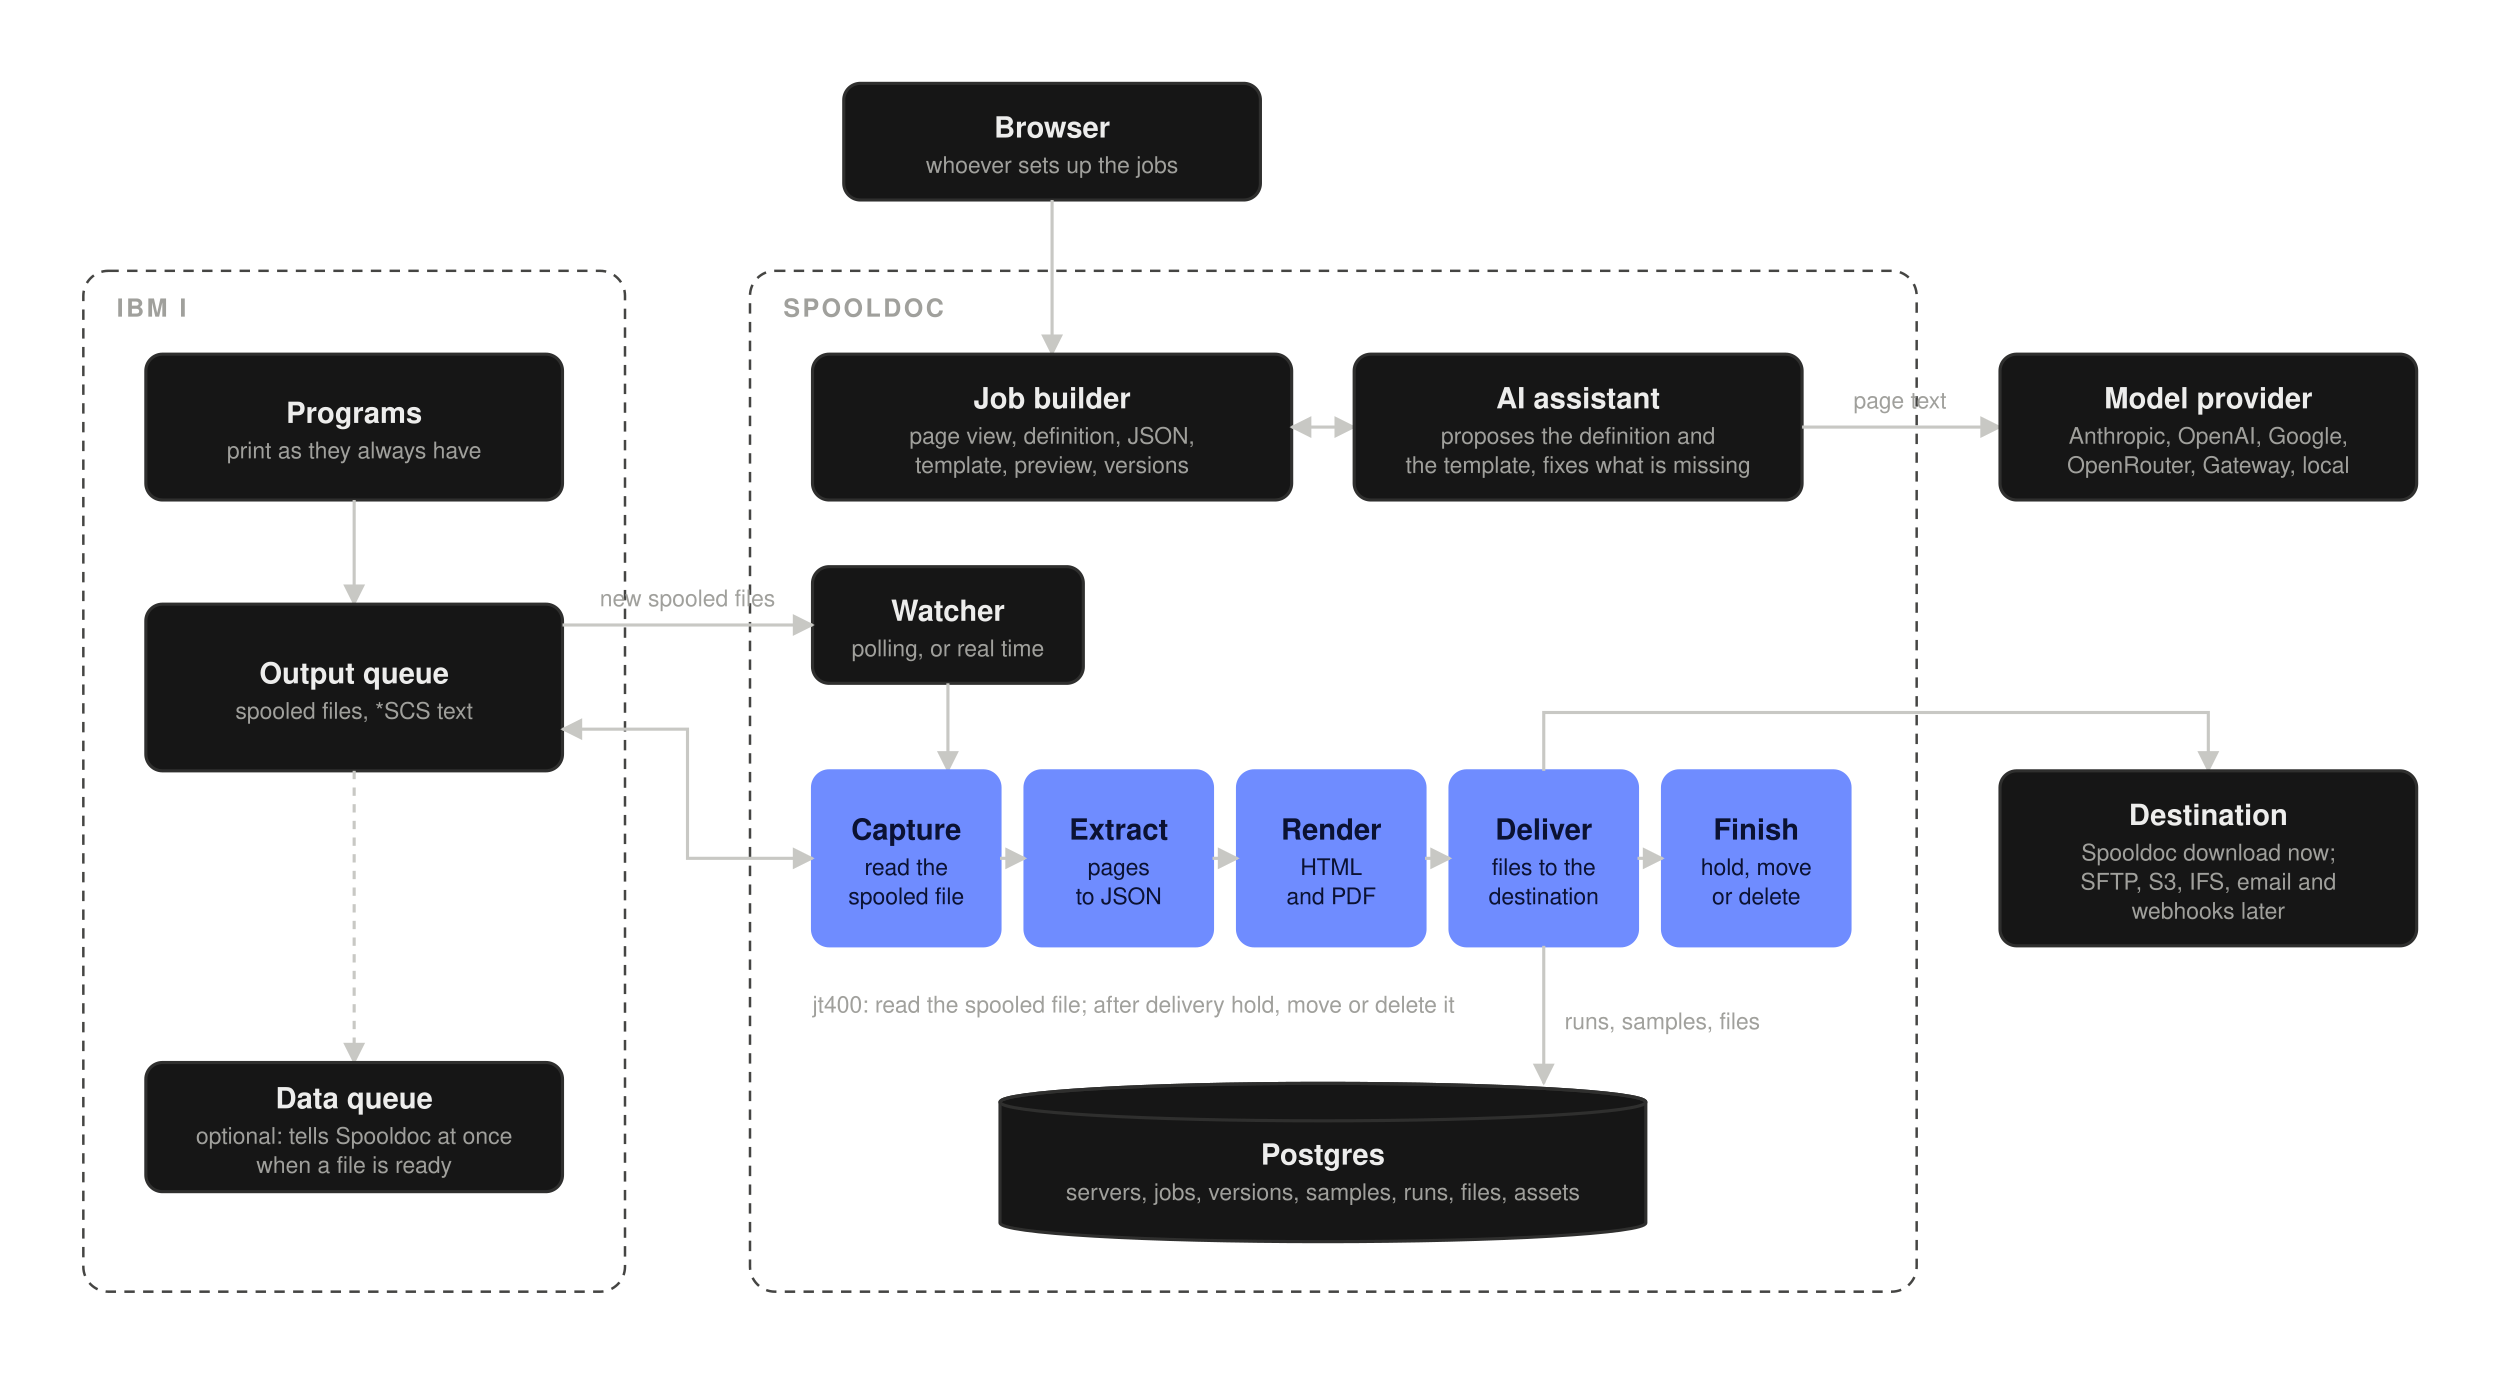
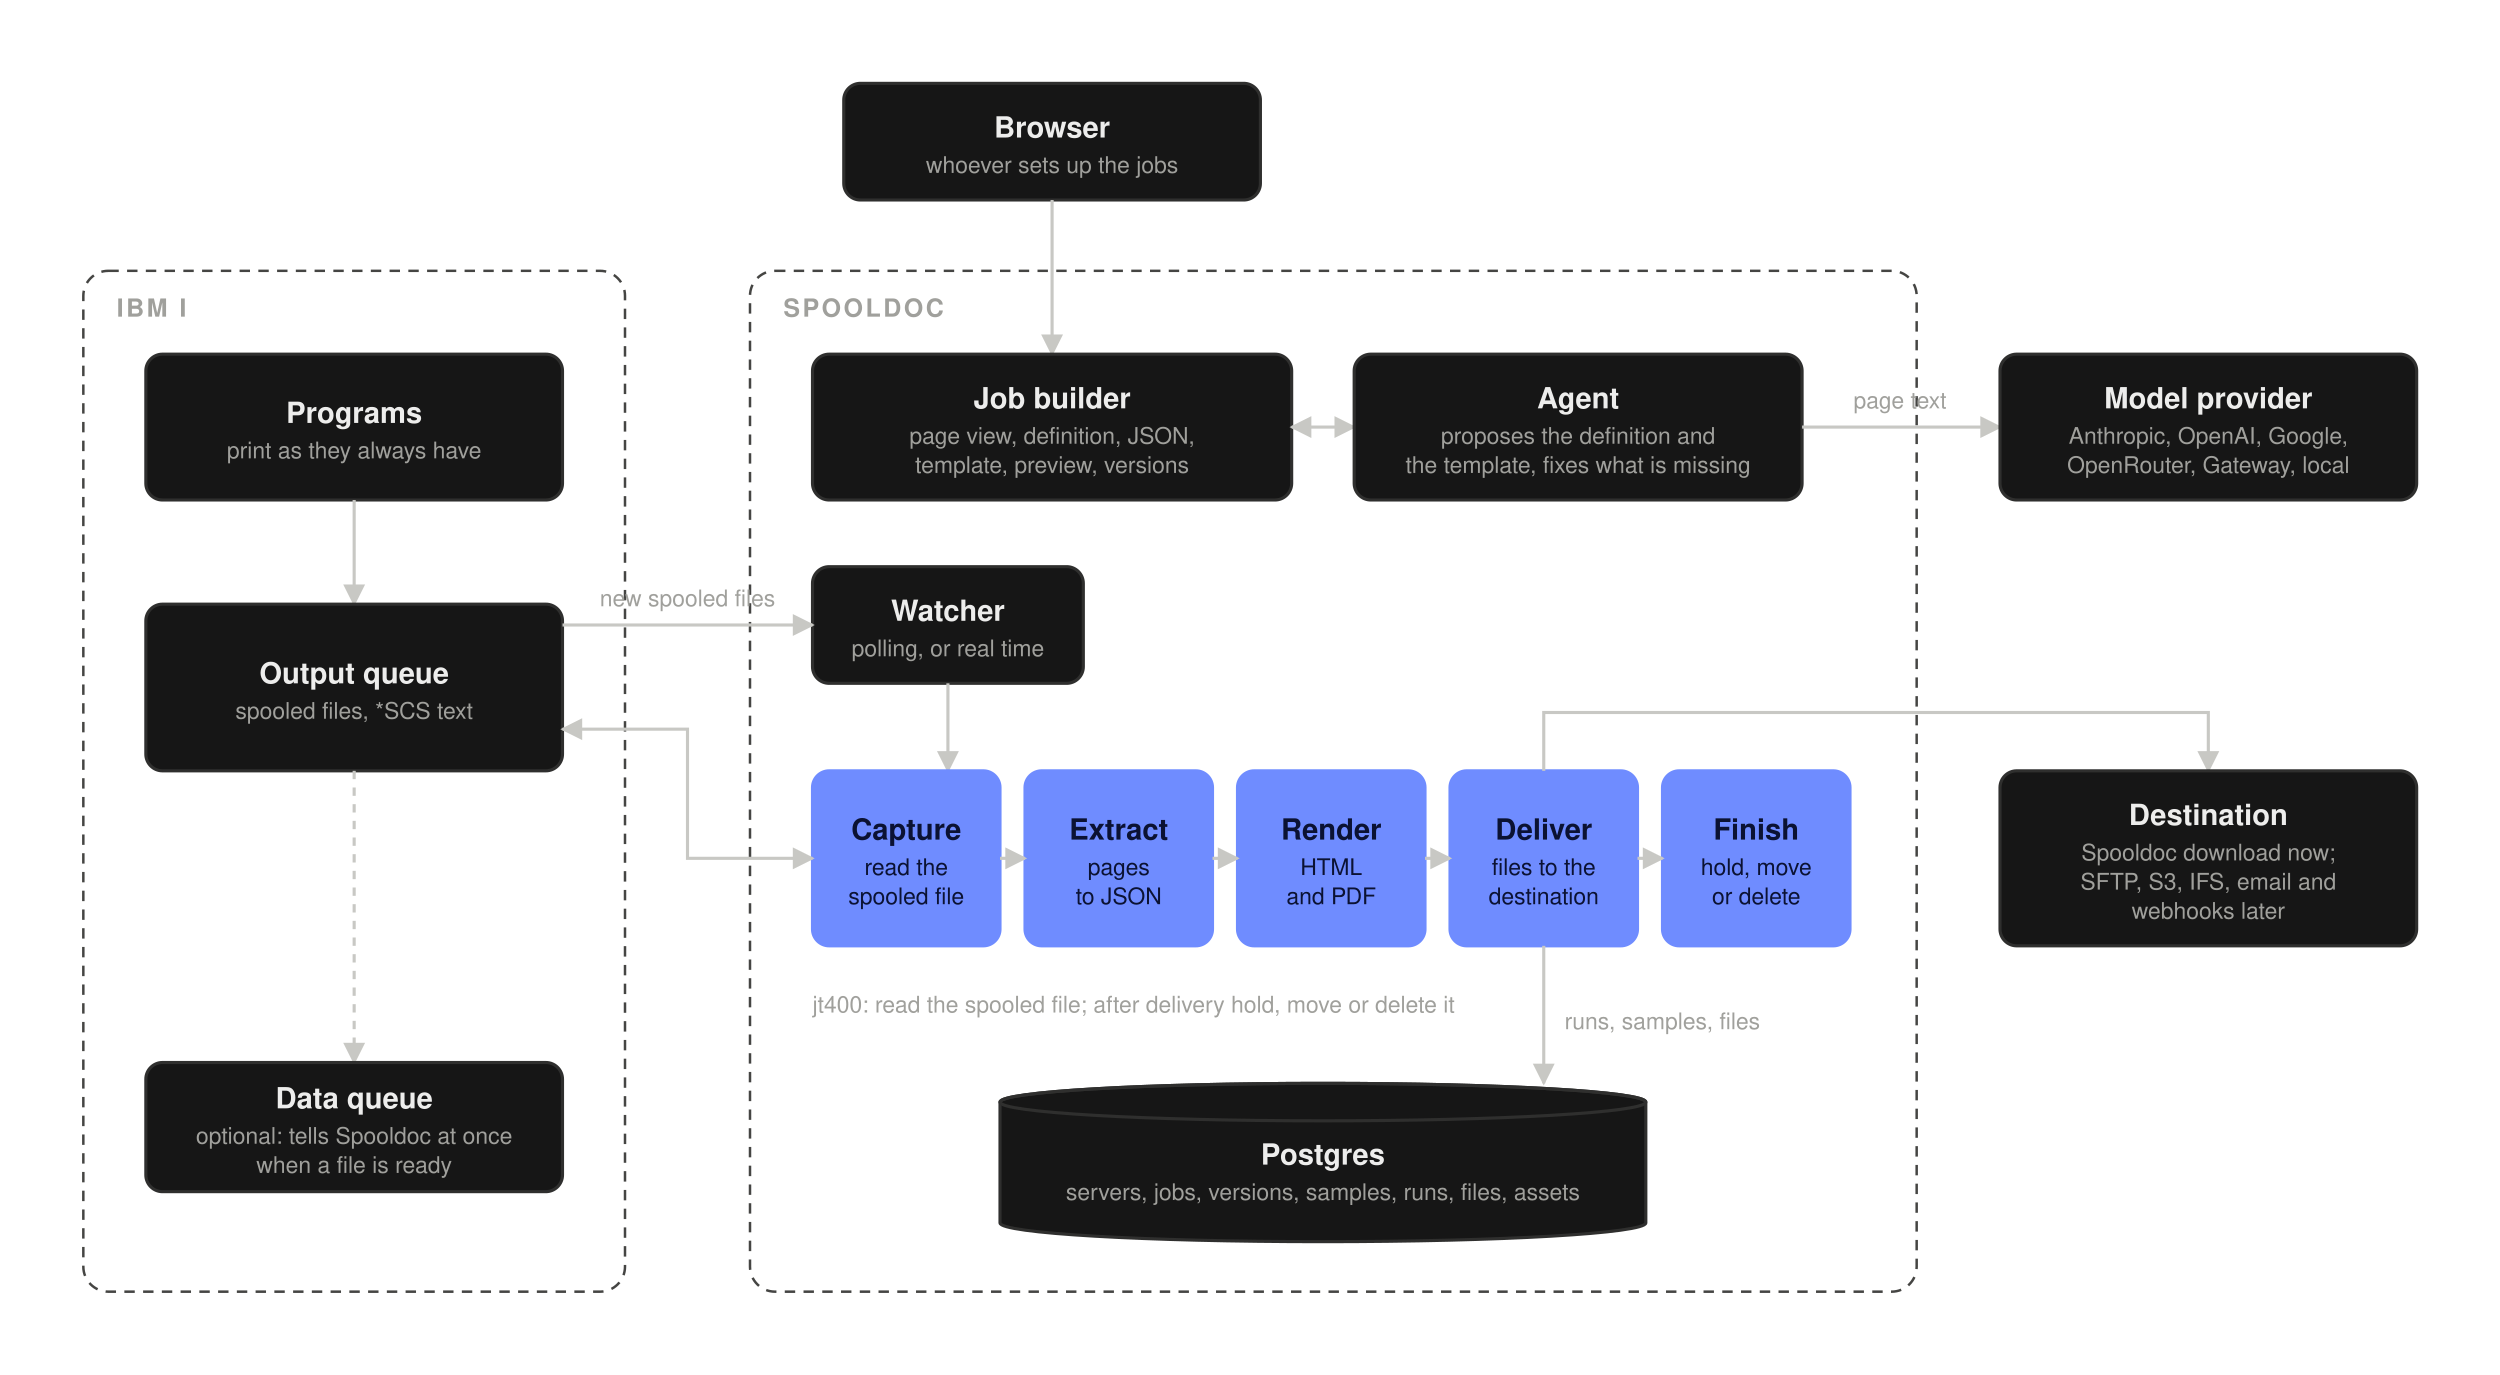
<svg xmlns="http://www.w3.org/2000/svg" width="1200" height="660" viewBox="0 0 1200 660" font-family="ui-sans-serif, -apple-system, 'Segoe UI', Helvetica, Arial, sans-serif" role="img" aria-label="Spooldoc architecture">
  <defs>
    <marker id="head" viewBox="0 0 10 10" refX="9" refY="5" markerWidth="7" markerHeight="7" orient="auto-start-reverse">
      <path d="M0 0 L10 5 L0 10 z" fill="#c8c8c4" />
    </marker>
  </defs>
  <rect x="40" y="130" width="260" height="490" rx="12" fill="none" stroke="#454543" stroke-width="1.2" stroke-dasharray="5 4" />
  <text x="56" y="152" font-size="12" font-weight="600" letter-spacing="1.2" fill="#a0a09c">IBM I</text>
  <rect x="360" y="130" width="560" height="490" rx="12" fill="none" stroke="#454543" stroke-width="1.2" stroke-dasharray="5 4" />
  <text x="376" y="152" font-size="12" font-weight="600" letter-spacing="1.2" fill="#a0a09c">SPOOLDOC</text>
  <rect x="70" y="170" width="200" height="70" rx="8" fill="#161616" stroke="#2f2f2e" stroke-width="1.5" />
  <text x="170.0" y="203.0" text-anchor="middle" font-size="14" font-weight="600" fill="#ededec">Programs</text>
  <text x="170.0" y="220.0" text-anchor="middle" font-size="11" fill="#a0a09c">print as they always have</text>
  <path d="M170 240 V290" fill="none" stroke="#c8c8c4" stroke-width="1.5" marker-end="url(#head)" />
  <rect x="70" y="290" width="200" height="80" rx="8" fill="#161616" stroke="#2f2f2e" stroke-width="1.5" />
  <text x="170.0" y="328.0" text-anchor="middle" font-size="14" font-weight="600" fill="#ededec">Output queue</text>
  <text x="170.0" y="345.0" text-anchor="middle" font-size="11" fill="#a0a09c">spooled files, *SCS text</text>
  <path d="M170 370 V510" fill="none" stroke="#c8c8c4" stroke-width="1.5" stroke-dasharray="4 4" marker-end="url(#head)" />
  <rect x="70" y="510" width="200" height="62" rx="8" fill="#161616" stroke="#2f2f2e" stroke-width="1.5" />
  <text x="170.0" y="532.0" text-anchor="middle" font-size="14" font-weight="600" fill="#ededec">Data queue</text>
  <text x="170.0" y="549.0" text-anchor="middle" font-size="11" fill="#a0a09c">optional: tells Spooldoc at once</text>
  <text x="170.0" y="563.0" text-anchor="middle" font-size="11" fill="#a0a09c">when a file is ready</text>
  <rect x="405" y="40" width="200" height="56" rx="8" fill="#161616" stroke="#2f2f2e" stroke-width="1.5" />
  <text x="505.0" y="66.0" text-anchor="middle" font-size="14" font-weight="600" fill="#ededec">Browser</text>
  <text x="505.0" y="83.0" text-anchor="middle" font-size="11" fill="#a0a09c">whoever sets up the jobs</text>
  <path d="M505 96 V170" fill="none" stroke="#c8c8c4" stroke-width="1.5" marker-end="url(#head)" />
  <rect x="390" y="170" width="230" height="70" rx="8" fill="#161616" stroke="#2f2f2e" stroke-width="1.5" />
  <text x="505.0" y="196.0" text-anchor="middle" font-size="14" font-weight="600" fill="#ededec">Job builder</text>
  <text x="505.0" y="213.0" text-anchor="middle" font-size="11" fill="#a0a09c">page view, definition, JSON,</text>
  <text x="505.0" y="227.0" text-anchor="middle" font-size="11" fill="#a0a09c">template, preview, versions</text>
  <path d="M620 205 H650" fill="none" stroke="#c8c8c4" stroke-width="1.5" marker-end="url(#head)" marker-start="url(#head)" />
  <rect x="650" y="170" width="215" height="70" rx="8" fill="#161616" stroke="#2f2f2e" stroke-width="1.5" />
-   <text x="757.5" y="196.0" text-anchor="middle" font-size="14" font-weight="600" fill="#ededec">AI assistant</text>
+   <text x="757.5" y="196.0" text-anchor="middle" font-size="14" font-weight="600" fill="#ededec">Agent</text>
  <text x="757.5" y="213.0" text-anchor="middle" font-size="11" fill="#a0a09c">proposes the definition and</text>
  <text x="757.5" y="227.0" text-anchor="middle" font-size="11" fill="#a0a09c">the template, fixes what is missing</text>
  <path d="M865 205 H960" fill="none" stroke="#c8c8c4" stroke-width="1.5" marker-end="url(#head)" />
  <text x="912" y="196" text-anchor="middle" font-size="11" fill="#a0a09c">page text</text>
  <rect x="960" y="170" width="200" height="70" rx="8" fill="#161616" stroke="#2f2f2e" stroke-width="1.5" />
  <text x="1060.0" y="196.0" text-anchor="middle" font-size="14" font-weight="600" fill="#ededec">Model provider</text>
  <text x="1060.0" y="213.0" text-anchor="middle" font-size="11" fill="#a0a09c">Anthropic, OpenAI, Google,</text>
  <text x="1060.0" y="227.0" text-anchor="middle" font-size="11" fill="#a0a09c">OpenRouter, Gateway, local</text>
  <rect x="390" y="272" width="130" height="56" rx="8" fill="#161616" stroke="#2f2f2e" stroke-width="1.5" />
  <text x="455.0" y="298.0" text-anchor="middle" font-size="14" font-weight="600" fill="#ededec">Watcher</text>
  <text x="455.0" y="315.0" text-anchor="middle" font-size="11" fill="#a0a09c">polling, or real time</text>
  <path d="M455 328 V370" fill="none" stroke="#c8c8c4" stroke-width="1.5" marker-end="url(#head)" />
  <rect x="390" y="370" width="90" height="84" rx="8" fill="#6f8cff" stroke="#6f8cff" stroke-width="1.5" />
  <text x="435.0" y="403.0" text-anchor="middle" font-size="14" font-weight="600" fill="#0b1233">Capture</text>
  <text x="435.0" y="420.0" text-anchor="middle" font-size="11" fill="#0b1233">read the</text>
  <text x="435.0" y="434.0" text-anchor="middle" font-size="11" fill="#0b1233">spooled file</text>
  <rect x="492" y="370" width="90" height="84" rx="8" fill="#6f8cff" stroke="#6f8cff" stroke-width="1.5" />
  <text x="537.0" y="403.0" text-anchor="middle" font-size="14" font-weight="600" fill="#0b1233">Extract</text>
  <text x="537.0" y="420.0" text-anchor="middle" font-size="11" fill="#0b1233">pages</text>
  <text x="537.0" y="434.0" text-anchor="middle" font-size="11" fill="#0b1233">to JSON</text>
  <rect x="594" y="370" width="90" height="84" rx="8" fill="#6f8cff" stroke="#6f8cff" stroke-width="1.5" />
  <text x="639.0" y="403.0" text-anchor="middle" font-size="14" font-weight="600" fill="#0b1233">Render</text>
  <text x="639.0" y="420.0" text-anchor="middle" font-size="11" fill="#0b1233">HTML</text>
  <text x="639.0" y="434.0" text-anchor="middle" font-size="11" fill="#0b1233">and PDF</text>
  <rect x="696" y="370" width="90" height="84" rx="8" fill="#6f8cff" stroke="#6f8cff" stroke-width="1.5" />
  <text x="741.0" y="403.0" text-anchor="middle" font-size="14" font-weight="600" fill="#0b1233">Deliver</text>
  <text x="741.0" y="420.0" text-anchor="middle" font-size="11" fill="#0b1233">files to the</text>
  <text x="741.0" y="434.0" text-anchor="middle" font-size="11" fill="#0b1233">destination</text>
  <rect x="798" y="370" width="90" height="84" rx="8" fill="#6f8cff" stroke="#6f8cff" stroke-width="1.5" />
  <text x="843.0" y="403.0" text-anchor="middle" font-size="14" font-weight="600" fill="#0b1233">Finish</text>
  <text x="843.0" y="420.0" text-anchor="middle" font-size="11" fill="#0b1233">hold, move</text>
  <text x="843.0" y="434.0" text-anchor="middle" font-size="11" fill="#0b1233">or delete</text>
  <path d="M480 412 H492" fill="none" stroke="#c8c8c4" stroke-width="1.5" marker-end="url(#head)" />
  <path d="M582 412 H594" fill="none" stroke="#c8c8c4" stroke-width="1.5" marker-end="url(#head)" />
  <path d="M684 412 H696" fill="none" stroke="#c8c8c4" stroke-width="1.5" marker-end="url(#head)" />
  <path d="M786 412 H798" fill="none" stroke="#c8c8c4" stroke-width="1.5" marker-end="url(#head)" />
  <path d="M270 300 H390" fill="none" stroke="#c8c8c4" stroke-width="1.5" marker-end="url(#head)" />
  <text x="330" y="291" text-anchor="middle" font-size="11" fill="#a0a09c">new spooled files</text>
  <path d="M270 350 H330 V412 H390" fill="none" stroke="#c8c8c4" stroke-width="1.5" marker-end="url(#head)" marker-start="url(#head)" />
  <text x="390" y="486" font-size="11" fill="#a0a09c">jt400: read the spooled file; after delivery hold, move or delete it</text>
  <path d="M741 454 V520" fill="none" stroke="#c8c8c4" stroke-width="1.5" marker-end="url(#head)" />
  <text x="751" y="494" text-anchor="start" font-size="11" fill="#a0a09c">runs, samples, files</text>
  <path d="M480 529 a155.0 9 0 0 1 310 0 v58 a155.0 9 0 0 1 -310 0 z" fill="#161616" stroke="#2f2f2e" stroke-width="1.5" />
  <ellipse cx="635.0" cy="529" rx="155.0" ry="9" fill="none" stroke="#2f2f2e" stroke-width="1.5" />
  <text x="635.0" y="559.0" text-anchor="middle" font-size="14" font-weight="600" fill="#ededec">Postgres</text>
  <text x="635.0" y="576.0" text-anchor="middle" font-size="11" fill="#a0a09c">servers, jobs, versions, samples, runs, files, assets</text>
  <path d="M741 370 V342 H1060 V370" fill="none" stroke="#c8c8c4" stroke-width="1.5" marker-end="url(#head)" />
  <rect x="960" y="370" width="200" height="84" rx="8" fill="#161616" stroke="#2f2f2e" stroke-width="1.5" />
  <text x="1060.0" y="396.0" text-anchor="middle" font-size="14" font-weight="600" fill="#ededec">Destination</text>
  <text x="1060.0" y="413.0" text-anchor="middle" font-size="11" fill="#a0a09c">Spooldoc download now;</text>
  <text x="1060.0" y="427.0" text-anchor="middle" font-size="11" fill="#a0a09c">SFTP, S3, IFS, email and</text>
  <text x="1060.0" y="441.0" text-anchor="middle" font-size="11" fill="#a0a09c">webhooks later</text>
</svg>
